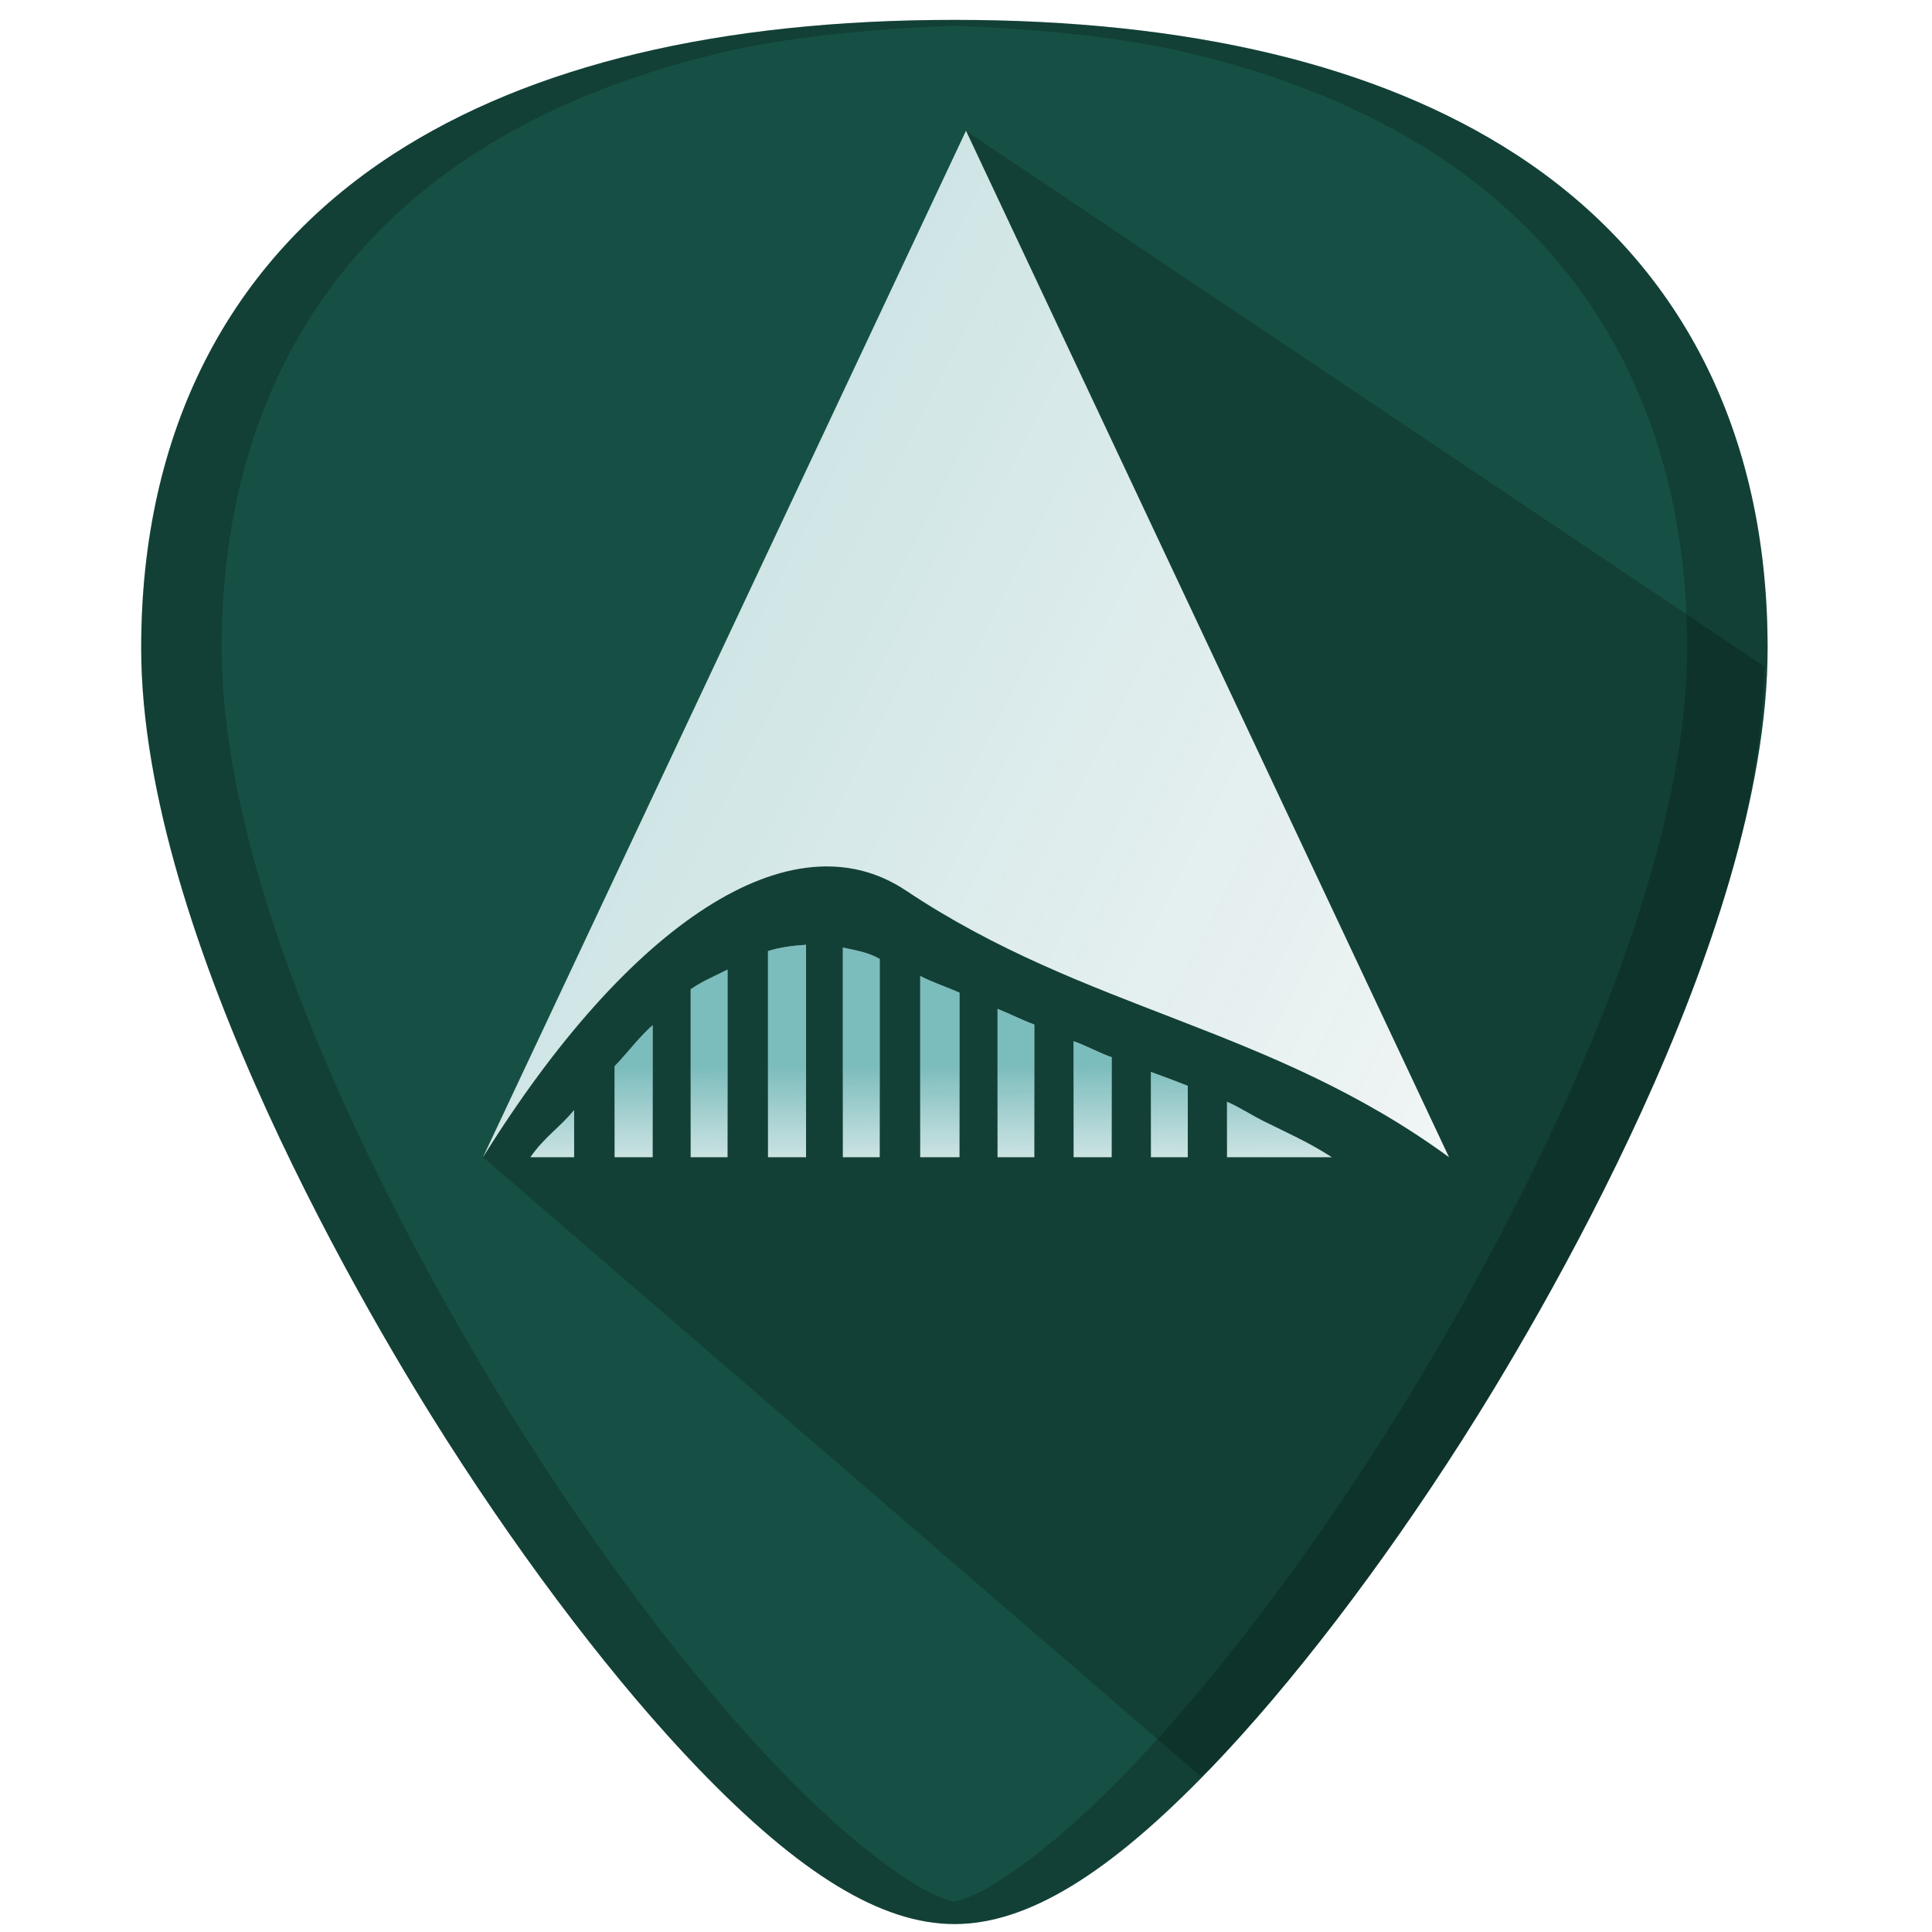
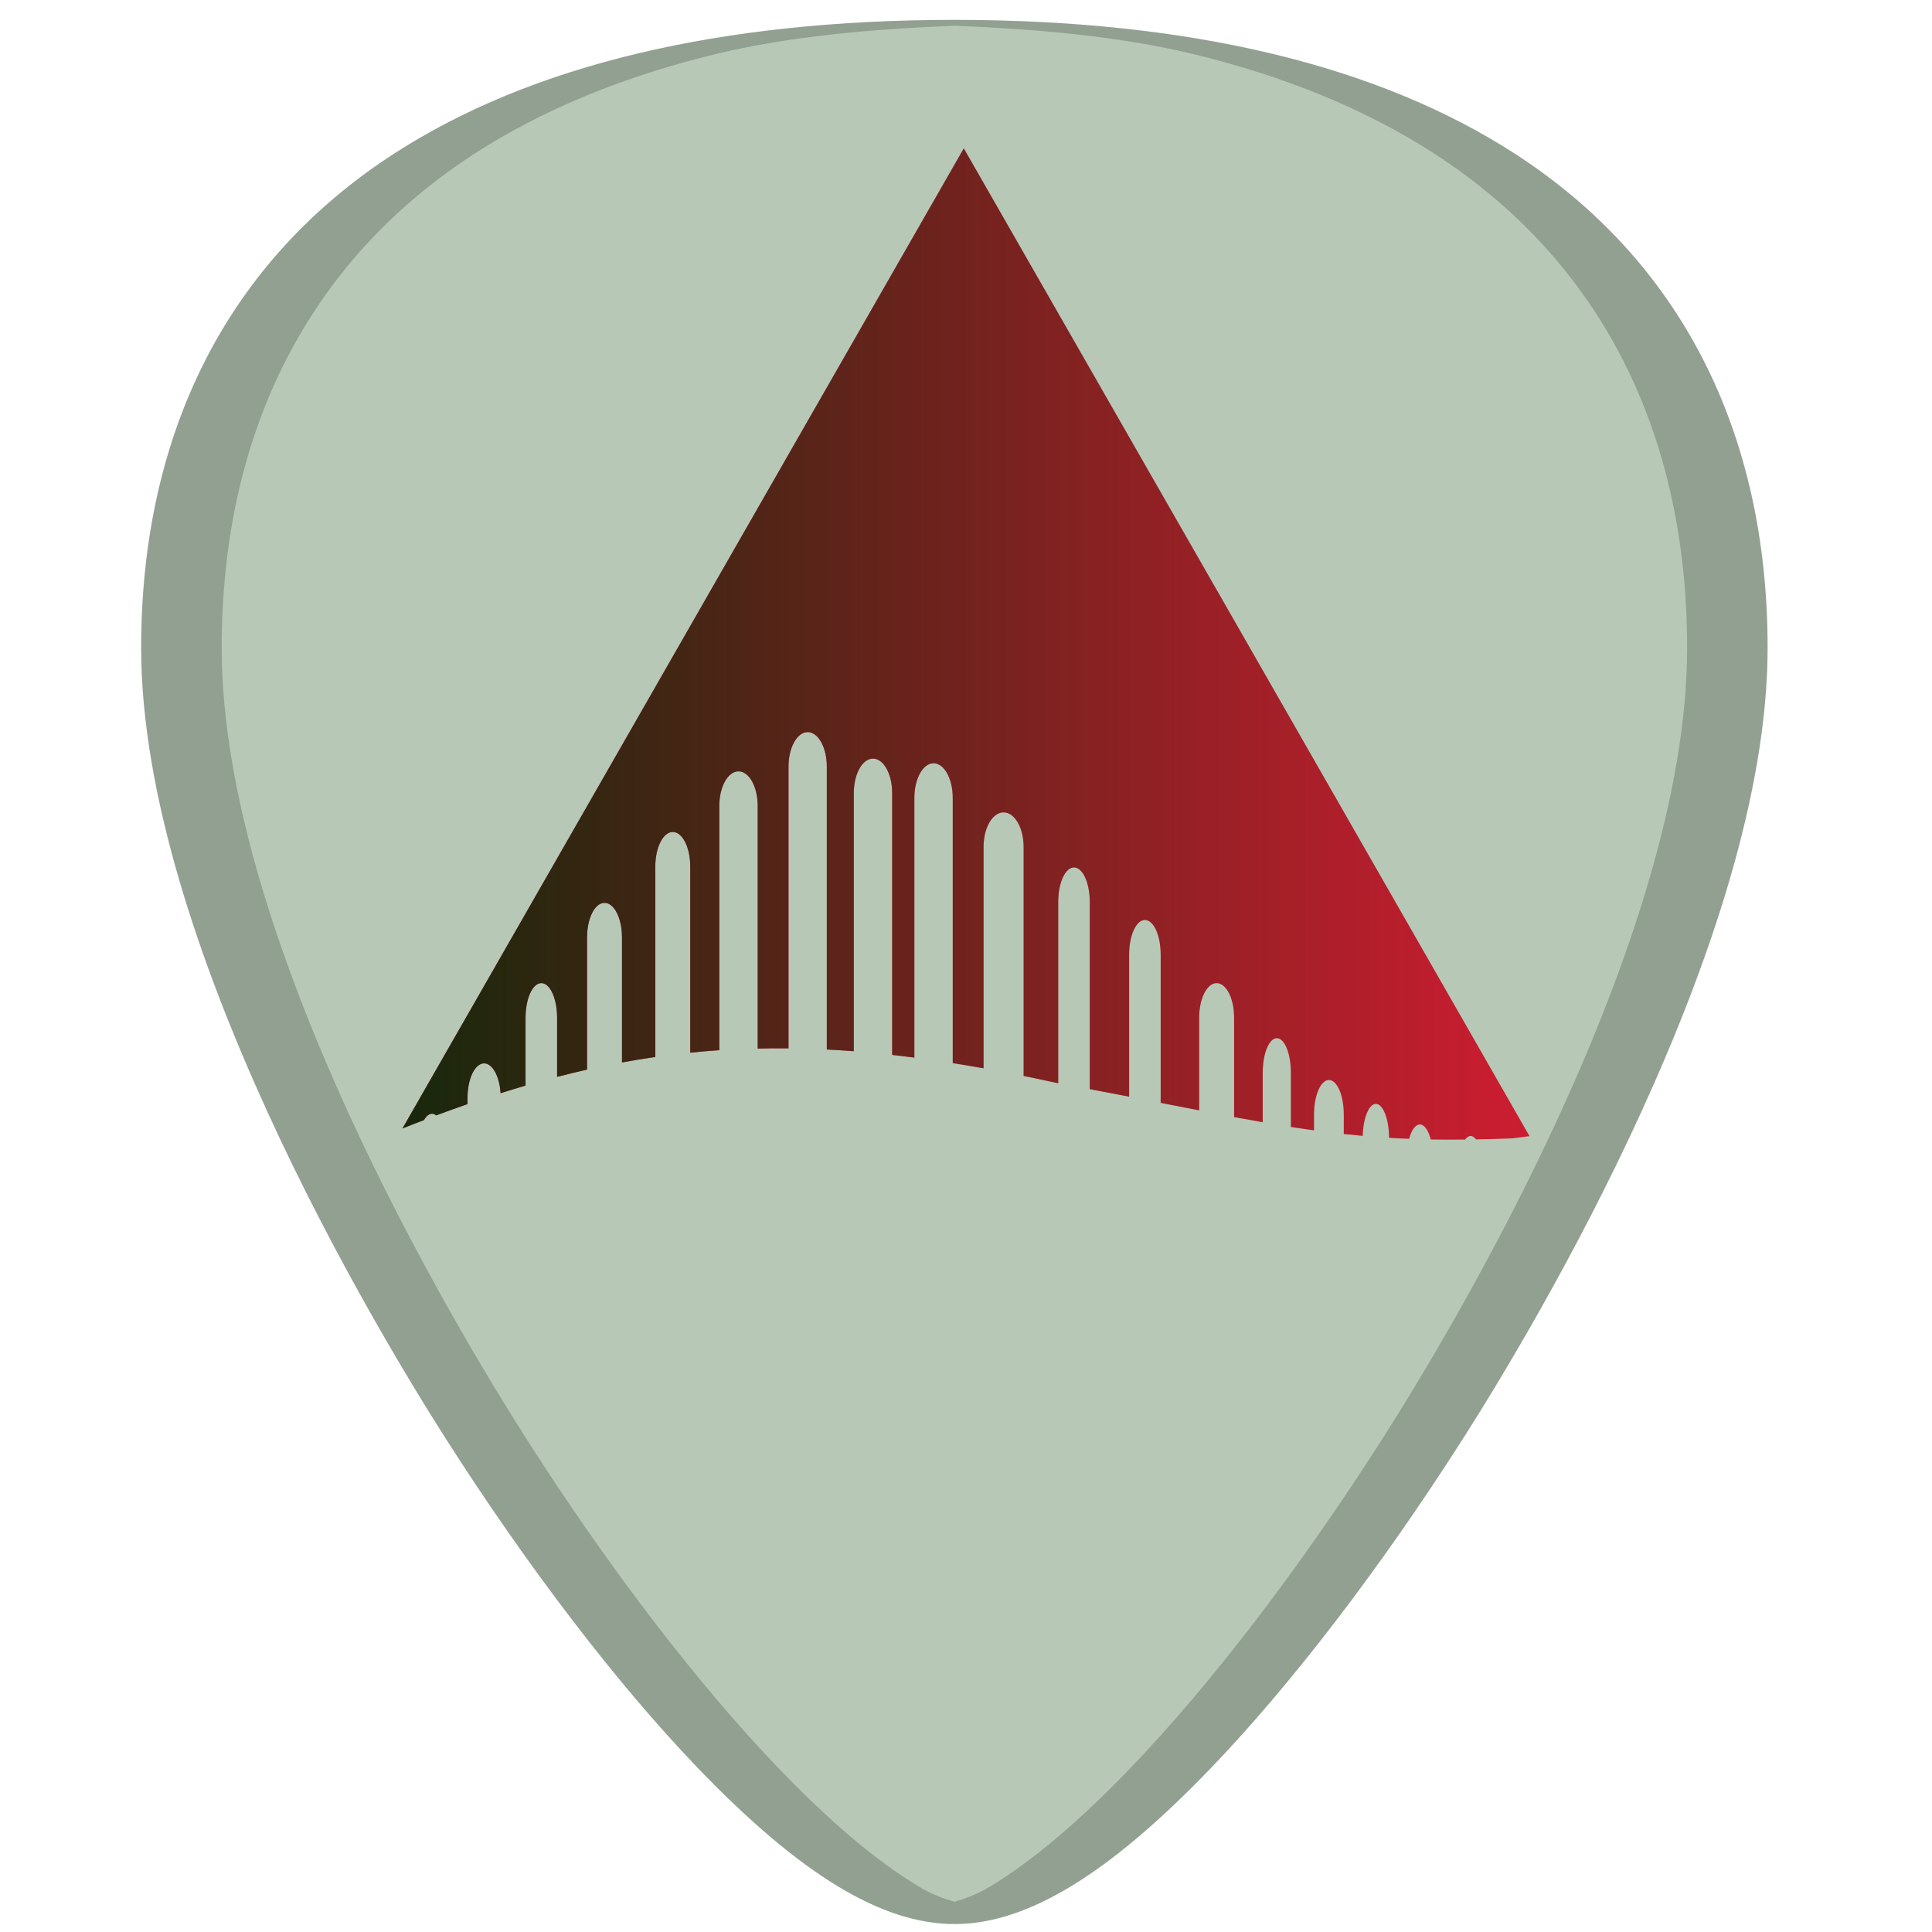
<svg xmlns="http://www.w3.org/2000/svg" xmlns:xlink="http://www.w3.org/1999/xlink" version="1.1" id="Capa_1" x="0px" y="0px" viewBox="0 0 48 48" xml:space="preserve" width="48" height="48">
  <defs id="defs39">
-     <linearGradient id="linearGradient914">
-       <stop id="stop910" offset="0" style="stop-color:#008080;stop-opacity:0.506" />
-       <stop id="stop912" offset="1" style="stop-color:#008080;stop-opacity:0;" />
-     </linearGradient>
    <linearGradient id="linearGradient893">
      <stop style="stop-color:#17280b;stop-opacity:1;" offset="0" id="stop889" />
      <stop style="stop-color:#17280b;stop-opacity:0;" offset="1" id="stop891" />
    </linearGradient>
    <linearGradient xlink:href="#linearGradient893" id="linearGradient895" x1="16.545" y1="25.793" x2="43.916" y2="25.793" gradientUnits="userSpaceOnUse" />
-     <linearGradient xlink:href="#linearGradient914" id="linearGradient901" x1="23.167" y1="26.23" x2="23.185" y2="30.158" gradientUnits="userSpaceOnUse" gradientTransform="matrix(0.9523479,0,0,0.906638,0.6279465,2.684159)" />
-     <linearGradient xlink:href="#linearGradient914" id="linearGradient903" x1="4.755" y1="10.204" x2="41.615" y2="29.042" gradientUnits="userSpaceOnUse" />
+     <linearGradient xlink:href="#linearGradient893" id="linearGradient877" x1="10" y1="16" x2="38" y2="16" gradientUnits="userSpaceOnUse" />
  </defs>
  <g id="g6" transform="translate(0,-464)">
</g>
  <g id="g8" transform="translate(0,-464)">
</g>
  <g id="g10" transform="translate(0,-464)">
</g>
  <g id="g12" transform="translate(0,-464)">
</g>
  <g id="g14" transform="translate(0,-464)">
</g>
  <g id="g16" transform="translate(0,-464)">
</g>
  <g id="g18" transform="translate(0,-464)">
</g>
  <g id="g20" transform="translate(0,-464)">
</g>
  <g id="g22" transform="translate(0,-464)">
</g>
  <g id="g24" transform="translate(0,-464)">
</g>
  <g id="g26" transform="translate(0,-464)">
</g>
  <g id="g28" transform="translate(0,-464)">
</g>
  <g id="g30" transform="translate(0,-464)">
</g>
  <g id="g32" transform="translate(0,-464)">
</g>
  <g id="g34" transform="translate(0,-464)">
</g>
-   <g id="g893">
-     <path id="path24-3-6" d="m 23.713,0.494 c -5.833,0 -10.522,1.12 -13.936,3.332 C 5.676,6.484 3.508,10.728 3.508,16.098 c 0,7.227 5.806,16.885 7.586,19.674 2.032,3.183 4.25,6.08 6.246,8.156 2.542,2.644 4.568,3.875 6.373,3.875 1.805,0 3.829,-1.231 6.371,-3.875 1.996,-2.076 4.214,-4.973 6.246,-8.156 C 38.11,32.983 43.916,23.324 43.916,16.098 43.916,10.728 41.75,6.484 37.648,3.826 34.235,1.615 29.546,0.494 23.713,0.494 Z" style="fill:#165044;fill-opacity:1;stroke-width:0.092" />
-     <path id="path857" d="m 29.834,44.139 c 0.09,-0.092 0.158,-0.116 0.25,-0.211 1.996,-2.076 4.214,-4.973 6.246,-8.156 0.89,-1.394 2.787,-4.505 4.461,-8.172 0.837,-1.833 1.617,-3.806 2.189,-5.771 0.526,-1.807 0.806,-3.585 0.859,-5.268 L 24,3.25 15.758,22.732 12,28.75 Z" style="fill:#000000;fill-opacity:1;stroke:none;stroke-width:1px;stroke-linecap:butt;stroke-linejoin:miter;stroke-opacity:1;opacity:0.2" />
-     <path id="path927" d="m 20.026,23.473 c -0.309,0.022 -0.62,0.054 -0.945,0.156 V 28.75 h 0.945 z m 0.915,0.069 v 5.208 h 0.915 V 23.825 C 21.571,23.659 21.254,23.61 20.942,23.542 Z m -2.866,0.547 c -0.305,0.16 -0.605,0.274 -0.915,0.489 V 28.75 h 0.915 z m 4.788,0.159 V 28.75 h 0.975 v -4.087 c -0.325,-0.145 -0.65,-0.248 -0.975,-0.414 z m 1.921,0.816 V 28.75 h 0.913 v -3.295 c -0.305,-0.112 -0.609,-0.268 -0.913,-0.39 z m -8.569,0.407 c -0.317,0.274 -0.628,0.691 -0.945,1.02 V 28.75 h 0.945 z m 10.459,0.397 V 28.75 h 0.945 v -2.484 c -0.315,-0.109 -0.63,-0.287 -0.945,-0.397 z m 1.921,0.763 V 28.75 h 0.915 v -1.773 c -0.305,-0.12 -0.61,-0.235 -0.915,-0.345 z m 1.89,0.74 V 28.75 h 0.915 1.687 c -0.561,-0.366 -1.124,-0.611 -1.687,-0.892 -0.305,-0.153 -0.609,-0.351 -0.915,-0.485 z M 14.264,27.578 C 13.903,28.02 13.531,28.242 13.178,28.75 h 1.086 z" style="fill:#f9f9f9;stroke-width:0.072" />
-     <path id="path2-6" d="m 24,3.25 12,25.5 C 31.528,25.484 27.001,25.125 22.508,22.125 19.665,20.227 15.612,22.945 12,28.75 Z" style="fill:#f9f9f9;stroke-width:0.092" />
-     <path id="path927-6" d="m 20.026,23.473 c -0.309,0.022 -0.62,0.054 -0.945,0.156 V 28.75 h 0.945 z m 0.915,0.069 v 5.208 h 0.915 V 23.825 C 21.571,23.659 21.254,23.61 20.942,23.542 Z m -2.866,0.547 c -0.305,0.16 -0.605,0.274 -0.915,0.489 V 28.75 h 0.915 z m 4.788,0.159 V 28.75 h 0.975 v -4.087 c -0.325,-0.145 -0.65,-0.248 -0.975,-0.414 z m 1.921,0.816 V 28.75 h 0.913 v -3.295 c -0.305,-0.112 -0.609,-0.268 -0.913,-0.39 z m -8.569,0.407 c -0.317,0.274 -0.628,0.691 -0.945,1.02 V 28.75 h 0.945 z m 10.459,0.397 V 28.75 h 0.945 v -2.484 c -0.315,-0.109 -0.63,-0.287 -0.945,-0.397 z m 1.921,0.763 V 28.75 h 0.915 v -1.773 c -0.305,-0.12 -0.61,-0.235 -0.915,-0.345 z m 1.89,0.74 V 28.75 h 0.915 1.687 c -0.561,-0.366 -1.124,-0.611 -1.687,-0.892 -0.305,-0.153 -0.609,-0.351 -0.915,-0.485 z M 14.264,27.578 C 13.903,28.02 13.531,28.242 13.178,28.75 h 1.086 z" style="opacity:1;fill:url(#linearGradient901);fill-opacity:1;stroke-width:0.072" />
-     <path id="path2-6-7" d="m 24,3.25 12,25.5 C 31.528,25.484 27.001,25.125 22.508,22.125 19.665,20.227 15.612,22.945 12,28.75 Z" style="opacity:0.5;fill:url(#linearGradient903);fill-opacity:1.0;stroke-width:0.092" />
-     <path id="path864" d="m 23.713,0.494 c -5.833,0 -10.522,1.12 -13.936,3.332 -4.101,2.657 -6.27,6.902 -6.27,12.271 0,7.227 5.806,16.885 7.586,19.674 2.032,3.183 4.25,6.08 6.246,8.156 2.542,2.644 4.568,3.875 6.373,3.875 1.805,0 3.829,-1.231 6.371,-3.875 1.996,-2.076 4.214,-4.973 6.246,-8.156 1.78,-2.788 7.586,-12.447 7.586,-19.674 9e-5,-5.37 -2.166,-9.614 -6.268,-12.271 C 34.235,1.615 29.546,0.494 23.713,0.494 Z m 0,0.145 c 2.112,0.085 4.119,0.272 5.875,0.691 1.164,0.278 2.253,0.627 3.264,1.043 1.011,0.416 1.944,0.9 2.797,1.453 1.025,0.664 1.929,1.428 2.709,2.283 0.78,0.856 1.436,1.804 1.963,2.836 0.527,1.032 0.926,2.149 1.193,3.344 0.267,1.195 0.402,2.466 0.402,3.809 0,1.807 -0.363,3.765 -0.936,5.73 -0.572,1.965 -1.352,3.938 -2.189,5.771 -1.674,3.667 -3.571,6.778 -4.461,8.172 -2.032,3.183 -4.25,6.08 -6.246,8.156 -1.271,1.322 -2.414,2.291 -3.463,2.93 -0.319,0.194 -0.618,0.307 -0.91,0.391 -0.292,-0.084 -0.59,-0.197 -0.908,-0.391 C 21.753,46.219 20.611,45.25 19.34,43.928 17.344,41.851 15.125,38.955 13.094,35.771 12.204,34.377 10.307,31.266 8.633,27.6 7.796,25.766 7.016,23.793 6.443,21.828 5.871,19.863 5.508,17.904 5.508,16.098 c 0,-1.342 0.135,-2.614 0.402,-3.809 C 6.178,11.095 6.578,9.978 7.105,8.945 7.633,7.913 8.288,6.965 9.068,6.109 9.848,5.254 10.752,4.491 11.777,3.826 12.631,3.273 13.563,2.789 14.574,2.373 15.585,1.957 16.674,1.608 17.838,1.33 19.594,0.91 21.6,0.724 23.713,0.639 Z" style="fill:#000000;fill-opacity:1;stroke-width:0.092;opacity:0.2" />
+   <g id="g839">
+     <path id="path24-3-6" d="m 23.713,0.494 c -5.833,0 -10.522,1.12 -13.936,3.332 C 5.676,6.484 3.508,10.728 3.508,16.098 c 0,7.227 5.806,16.885 7.586,19.674 2.032,3.183 4.25,6.08 6.246,8.156 2.542,2.644 4.568,3.875 6.373,3.875 1.805,0 3.829,-1.231 6.371,-3.875 1.996,-2.076 4.214,-4.973 6.246,-8.156 C 38.11,32.983 43.916,23.324 43.916,16.098 43.916,10.728 41.75,6.484 37.648,3.826 34.235,1.615 29.546,0.494 23.713,0.494 Z" style="fill:#b7c8b7;fill-opacity:1;stroke-width:0.092" />
+     <path id="path864" d="m 23.713,0.494 c -5.833,0 -10.522,1.12 -13.936,3.332 -4.101,2.657 -6.27,6.902 -6.27,12.271 0,7.227 5.806,16.885 7.586,19.674 2.032,3.183 4.25,6.08 6.246,8.156 2.542,2.644 4.568,3.875 6.373,3.875 1.805,0 3.829,-1.231 6.371,-3.875 1.996,-2.076 4.214,-4.973 6.246,-8.156 1.78,-2.788 7.586,-12.447 7.586,-19.674 9e-5,-5.37 -2.166,-9.614 -6.268,-12.271 C 34.235,1.615 29.546,0.494 23.713,0.494 Z m 0,0.145 c 2.112,0.085 4.119,0.272 5.875,0.691 1.164,0.278 2.253,0.627 3.264,1.043 1.011,0.416 1.944,0.9 2.797,1.453 1.025,0.664 1.929,1.428 2.709,2.283 0.78,0.856 1.436,1.804 1.963,2.836 0.527,1.032 0.926,2.149 1.193,3.344 0.267,1.195 0.402,2.466 0.402,3.809 0,1.807 -0.363,3.765 -0.936,5.73 -0.572,1.965 -1.352,3.938 -2.189,5.771 -1.674,3.667 -3.571,6.778 -4.461,8.172 -2.032,3.183 -4.25,6.08 -6.246,8.156 -1.271,1.322 -2.414,2.291 -3.463,2.93 -0.319,0.194 -0.618,0.307 -0.91,0.391 -0.292,-0.084 -0.59,-0.197 -0.908,-0.391 C 21.753,46.219 20.611,45.25 19.34,43.928 17.344,41.851 15.125,38.955 13.094,35.771 12.204,34.377 10.307,31.266 8.633,27.6 7.796,25.766 7.016,23.793 6.443,21.828 5.871,19.863 5.508,17.904 5.508,16.098 c 0,-1.342 0.135,-2.614 0.402,-3.809 C 6.178,11.095 6.578,9.978 7.105,8.945 7.633,7.913 8.288,6.965 9.068,6.109 9.848,5.254 10.752,4.491 11.777,3.826 12.631,3.273 13.563,2.789 14.574,2.373 15.585,1.957 16.674,1.608 17.838,1.33 19.594,0.91 21.6,0.724 23.713,0.639 Z" style="opacity:0.2;fill:#000000;fill-opacity:1;stroke-width:0.092" />
+     <path style="color:#000000;display:inline;overflow:visible;visibility:visible;fill:#cd1d31;fill-opacity:1;fill-rule:evenodd;stroke:none;stroke-width:0.093;marker:none;enable-background:accumulate" d="M 23.945,3.687 16.814,16.138 10,28.036 c 0.179,-0.072 0.356,-0.14 0.533,-0.208 0.057,-0.099 0.125,-0.158 0.2,-0.158 0.037,0 0.072,0.015 0.106,0.041 0.261,-0.098 0.52,-0.191 0.776,-0.28 v -0.154 c 0,-0.476 0.183,-0.858 0.412,-0.858 0.21,0 0.383,0.321 0.41,0.741 0.208,-0.066 0.415,-0.129 0.62,-0.189 v -1.687 c 0,-0.476 0.175,-0.859 0.392,-0.859 0.217,0 0.392,0.384 0.392,0.859 v 1.47 c 0.249,-0.064 0.497,-0.124 0.744,-0.18 v -3.285 c 0,-0.476 0.194,-0.858 0.434,-0.858 0.241,0 0.434,0.382 0.434,0.858 v 3.107 c 0.276,-0.051 0.552,-0.096 0.828,-0.136 v -4.731 c 0,-0.476 0.194,-0.859 0.434,-0.859 0.241,0 0.434,0.384 0.434,0.859 v 4.624 c 0.24,-0.024 0.48,-0.045 0.722,-0.061 v -6.07 c 0,-0.476 0.213,-0.858 0.477,-0.858 0.264,0 0.477,0.382 0.477,0.858 v 6.029 c 0.253,-0.006 0.508,-0.009 0.765,-0.005 v -6.998 c 0,-0.476 0.213,-0.859 0.477,-0.859 0.264,0 0.475,0.384 0.475,0.859 v 7.027 c 0.221,0.011 0.445,0.025 0.67,0.043 v -6.413 c 0,-0.476 0.213,-0.858 0.477,-0.858 0.264,0 0.477,0.382 0.477,0.858 v 6.504 c 0.182,0.02 0.366,0.043 0.551,0.067 v -6.454 c 0,-0.476 0.213,-0.859 0.477,-0.859 0.264,0 0.477,0.384 0.477,0.859 v 6.591 c 0.252,0.04 0.506,0.082 0.765,0.128 v -5.5 c 0,-0.476 0.222,-0.858 0.497,-0.858 0.276,0 0.499,0.382 0.499,0.858 v 5.691 c 0.263,0.053 0.529,0.109 0.8,0.169 0.021,0.004 0.039,0.008 0.059,0.011 v -4.503 c 0,-0.476 0.175,-0.858 0.392,-0.858 0.217,0 0.392,0.382 0.392,0.858 v 4.65 c 0.344,0.065 0.666,0.127 0.978,0.187 v -3.532 c 0,-0.476 0.175,-0.858 0.392,-0.858 0.217,0 0.392,0.382 0.392,0.858 v 3.686 c 0.339,0.066 0.648,0.126 0.956,0.186 v -2.302 c 0,-0.476 0.194,-0.859 0.434,-0.859 0.241,0 0.434,0.384 0.434,0.859 v 2.469 c 0.245,0.046 0.48,0.087 0.711,0.128 v -1.229 c 0,-0.476 0.157,-0.859 0.351,-0.859 0.194,0 0.349,0.384 0.349,0.859 v 1.346 c 0.193,0.03 0.384,0.059 0.574,0.085 v -0.392 c 0,-0.476 0.166,-0.859 0.371,-0.859 0.205,0 0.369,0.384 0.369,0.859 v 0.483 c 0.156,0.017 0.312,0.032 0.47,0.046 0.013,-0.445 0.153,-0.794 0.327,-0.794 0.18,0 0.325,0.375 0.329,0.843 0.163,0.01 0.329,0.018 0.497,0.024 0.059,-0.216 0.157,-0.356 0.267,-0.356 0.113,0 0.212,0.147 0.271,0.373 0.273,0.005 0.558,0.005 0.854,0.002 0.041,-0.057 0.088,-0.089 0.137,-0.089 0.048,0 0.093,0.031 0.134,0.085 0.288,-0.005 0.586,-0.013 0.902,-0.026 L 38,28.227 31.077,16.138 23.945,3.687 Z" id="path2996" />
+     <path style="color:#000000;display:inline;overflow:visible;visibility:visible;fill:url(#linearGradient877);fill-opacity:1.0;fill-rule:evenodd;stroke:none;stroke-width:0.093;marker:none;enable-background:accumulate" d="M 23.945,3.687 16.814,16.138 10,28.036 c 0.179,-0.072 0.356,-0.14 0.533,-0.208 0.057,-0.099 0.125,-0.158 0.2,-0.158 0.037,0 0.072,0.015 0.106,0.041 0.261,-0.098 0.52,-0.191 0.776,-0.28 v -0.154 c 0,-0.476 0.183,-0.858 0.412,-0.858 0.21,0 0.383,0.321 0.41,0.741 0.208,-0.066 0.415,-0.129 0.62,-0.189 v -1.687 c 0,-0.476 0.175,-0.859 0.392,-0.859 0.217,0 0.392,0.384 0.392,0.859 v 1.47 c 0.249,-0.064 0.497,-0.124 0.744,-0.18 v -3.285 c 0,-0.476 0.194,-0.858 0.434,-0.858 0.241,0 0.434,0.382 0.434,0.858 v 3.107 c 0.276,-0.051 0.552,-0.096 0.828,-0.136 v -4.731 c 0,-0.476 0.194,-0.859 0.434,-0.859 0.241,0 0.434,0.384 0.434,0.859 v 4.624 c 0.24,-0.024 0.48,-0.045 0.722,-0.061 v -6.07 c 0,-0.476 0.213,-0.858 0.477,-0.858 0.264,0 0.477,0.382 0.477,0.858 v 6.029 c 0.253,-0.006 0.508,-0.009 0.765,-0.005 v -6.998 c 0,-0.476 0.213,-0.859 0.477,-0.859 0.264,0 0.475,0.384 0.475,0.859 v 7.027 c 0.221,0.011 0.445,0.025 0.67,0.043 v -6.413 c 0,-0.476 0.213,-0.858 0.477,-0.858 0.264,0 0.477,0.382 0.477,0.858 v 6.504 c 0.182,0.02 0.366,0.043 0.551,0.067 v -6.454 c 0,-0.476 0.213,-0.859 0.477,-0.859 0.264,0 0.477,0.384 0.477,0.859 v 6.591 c 0.252,0.04 0.506,0.082 0.765,0.128 v -5.5 c 0,-0.476 0.222,-0.858 0.497,-0.858 0.276,0 0.499,0.382 0.499,0.858 v 5.691 c 0.263,0.053 0.529,0.109 0.8,0.169 0.021,0.004 0.039,0.008 0.059,0.011 v -4.503 c 0,-0.476 0.175,-0.858 0.392,-0.858 0.217,0 0.392,0.382 0.392,0.858 v 4.65 c 0.344,0.065 0.666,0.127 0.978,0.187 v -3.532 c 0,-0.476 0.175,-0.858 0.392,-0.858 0.217,0 0.392,0.382 0.392,0.858 v 3.686 c 0.339,0.066 0.648,0.126 0.956,0.186 v -2.302 c 0,-0.476 0.194,-0.859 0.434,-0.859 0.241,0 0.434,0.384 0.434,0.859 v 2.469 c 0.245,0.046 0.48,0.087 0.711,0.128 v -1.229 c 0,-0.476 0.157,-0.859 0.351,-0.859 0.194,0 0.349,0.384 0.349,0.859 v 1.346 c 0.193,0.03 0.384,0.059 0.574,0.085 V 27.691 c 0,-0.476 0.166,-0.859 0.371,-0.859 0.205,0 0.369,0.384 0.369,0.859 v 0.483 c 0.156,0.017 0.312,0.032 0.47,0.046 0.013,-0.445 0.153,-0.794 0.327,-0.794 0.18,0 0.325,0.375 0.329,0.843 0.163,0.01 0.329,0.018 0.497,0.024 0.059,-0.216 0.157,-0.356 0.267,-0.356 0.113,0 0.212,0.147 0.271,0.373 0.273,0.005 0.558,0.005 0.854,0.002 0.041,-0.057 0.088,-0.089 0.137,-0.089 0.048,0 0.093,0.031 0.134,0.085 0.288,-0.005 0.586,-0.013 0.902,-0.026 L 38,28.227 31.077,16.138 23.945,3.687 Z" id="path2996-3" />
  </g>
</svg>
